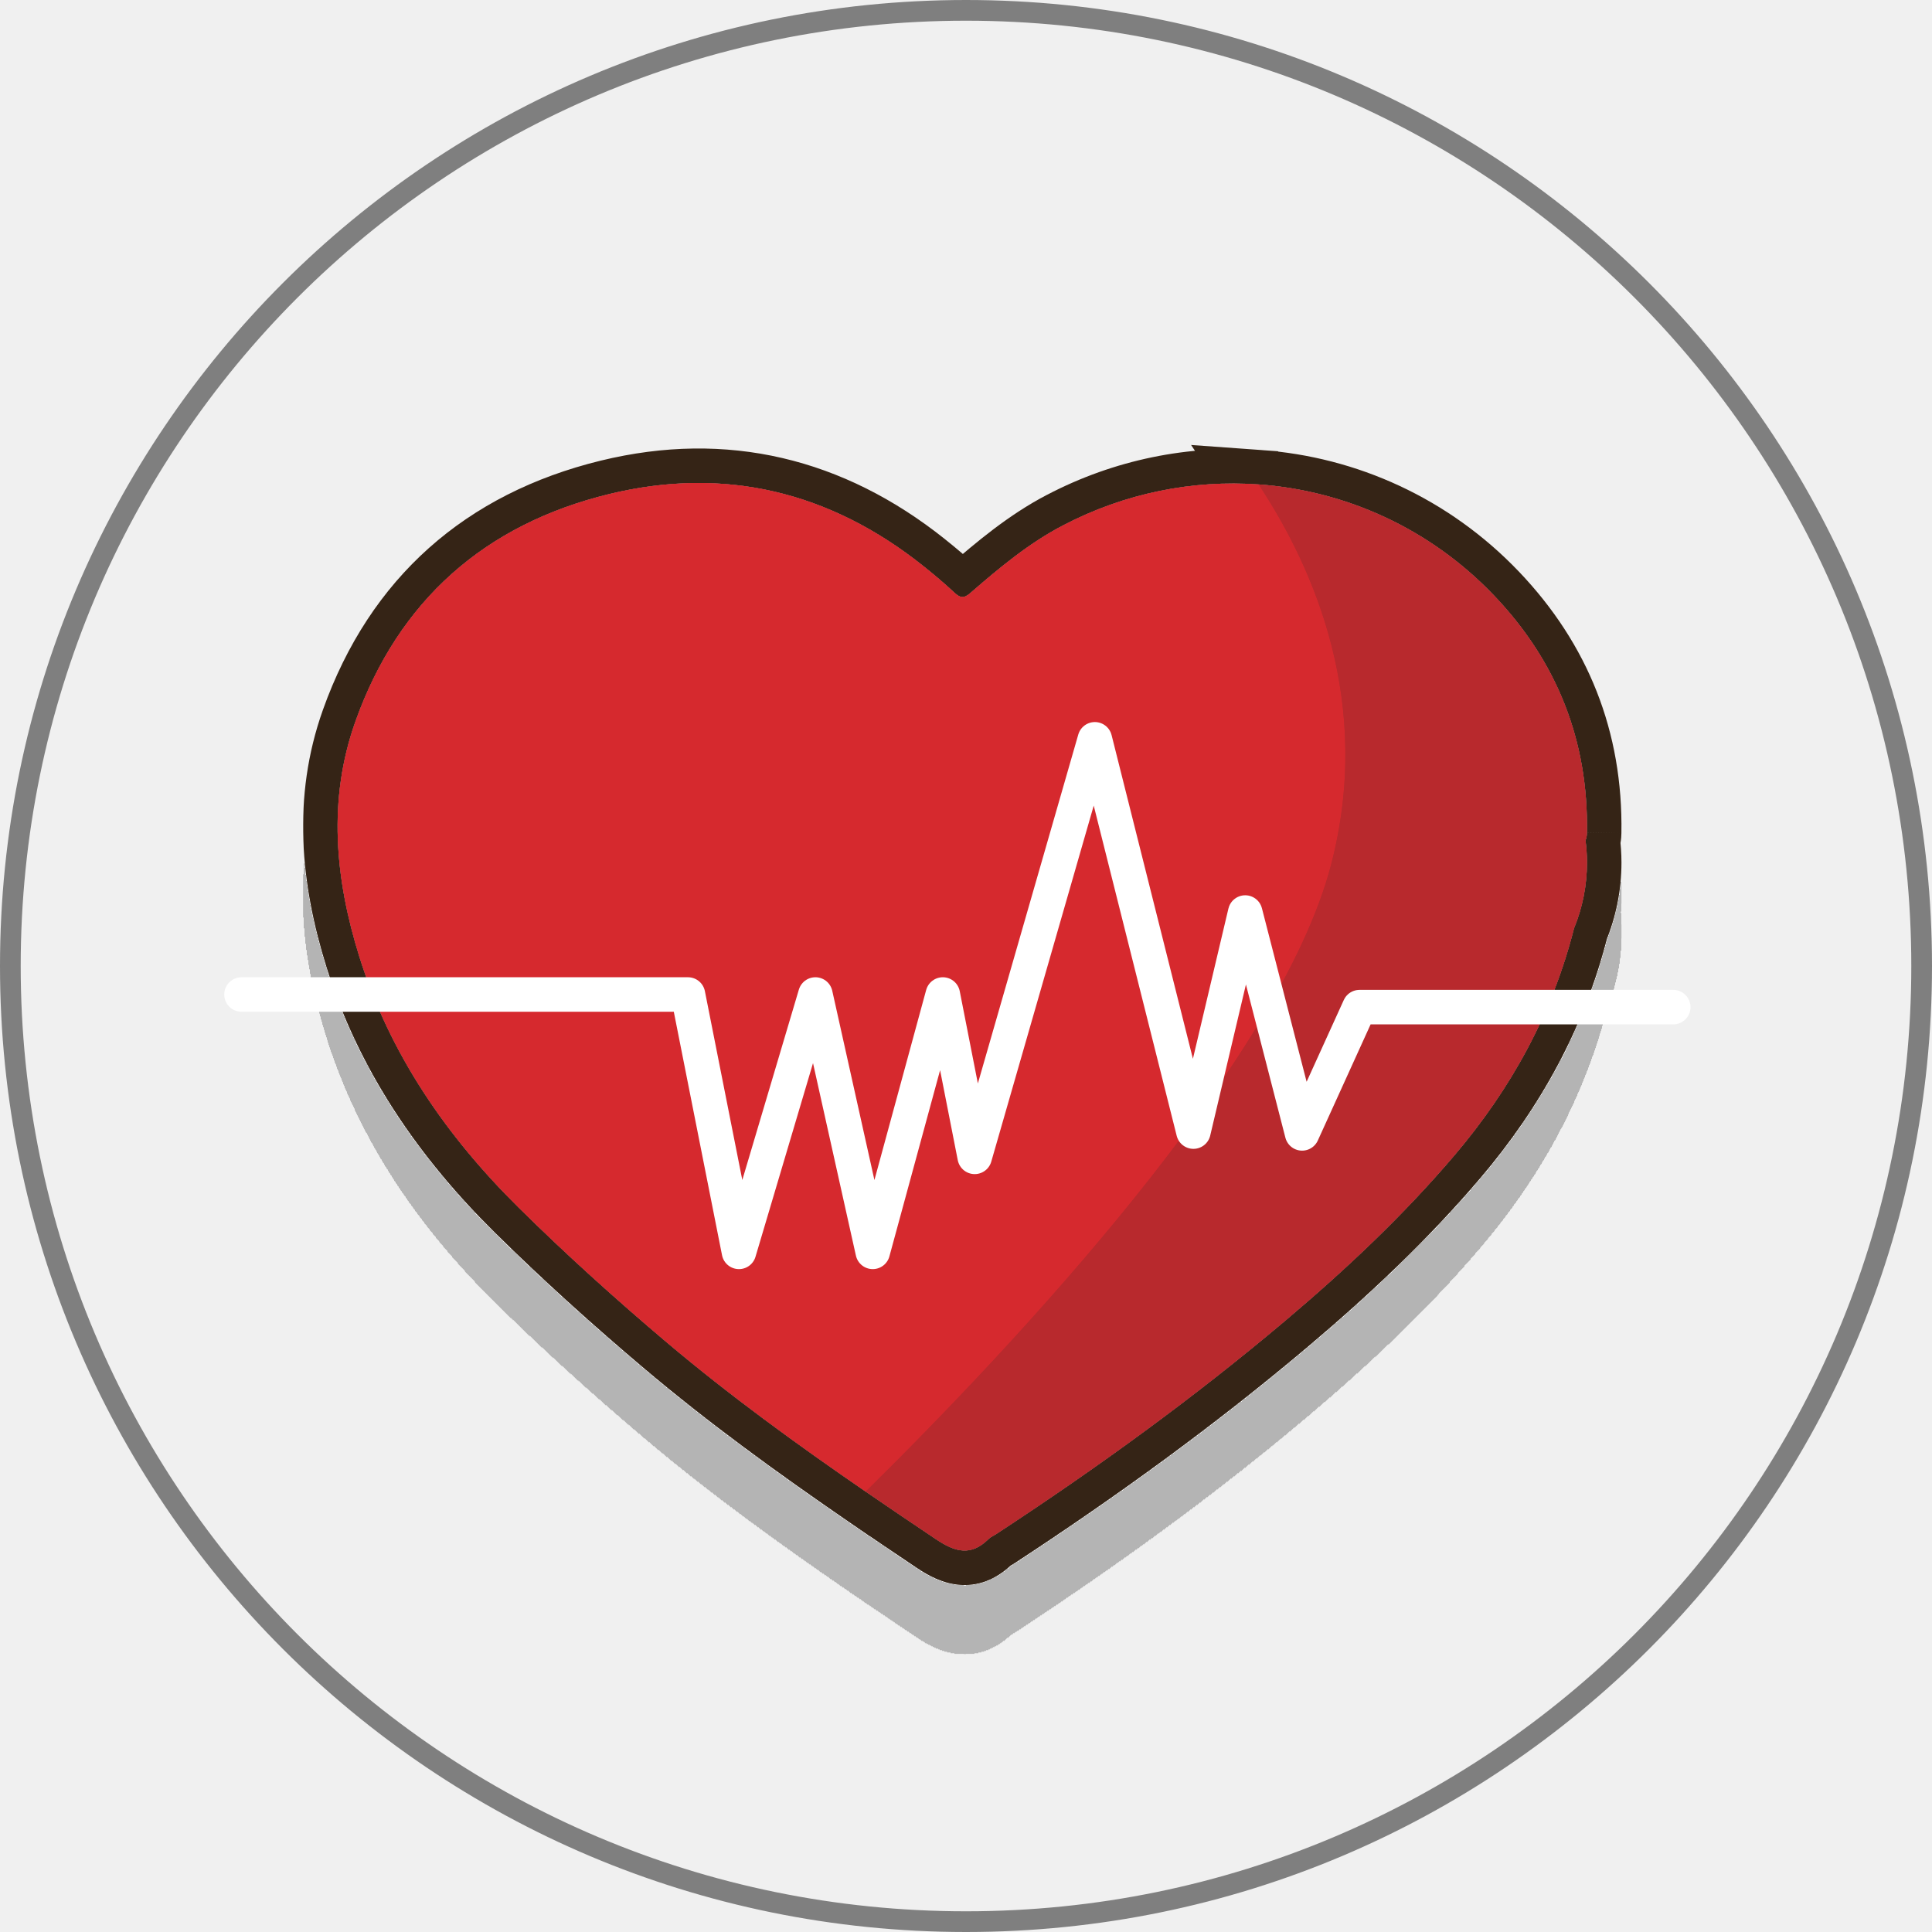
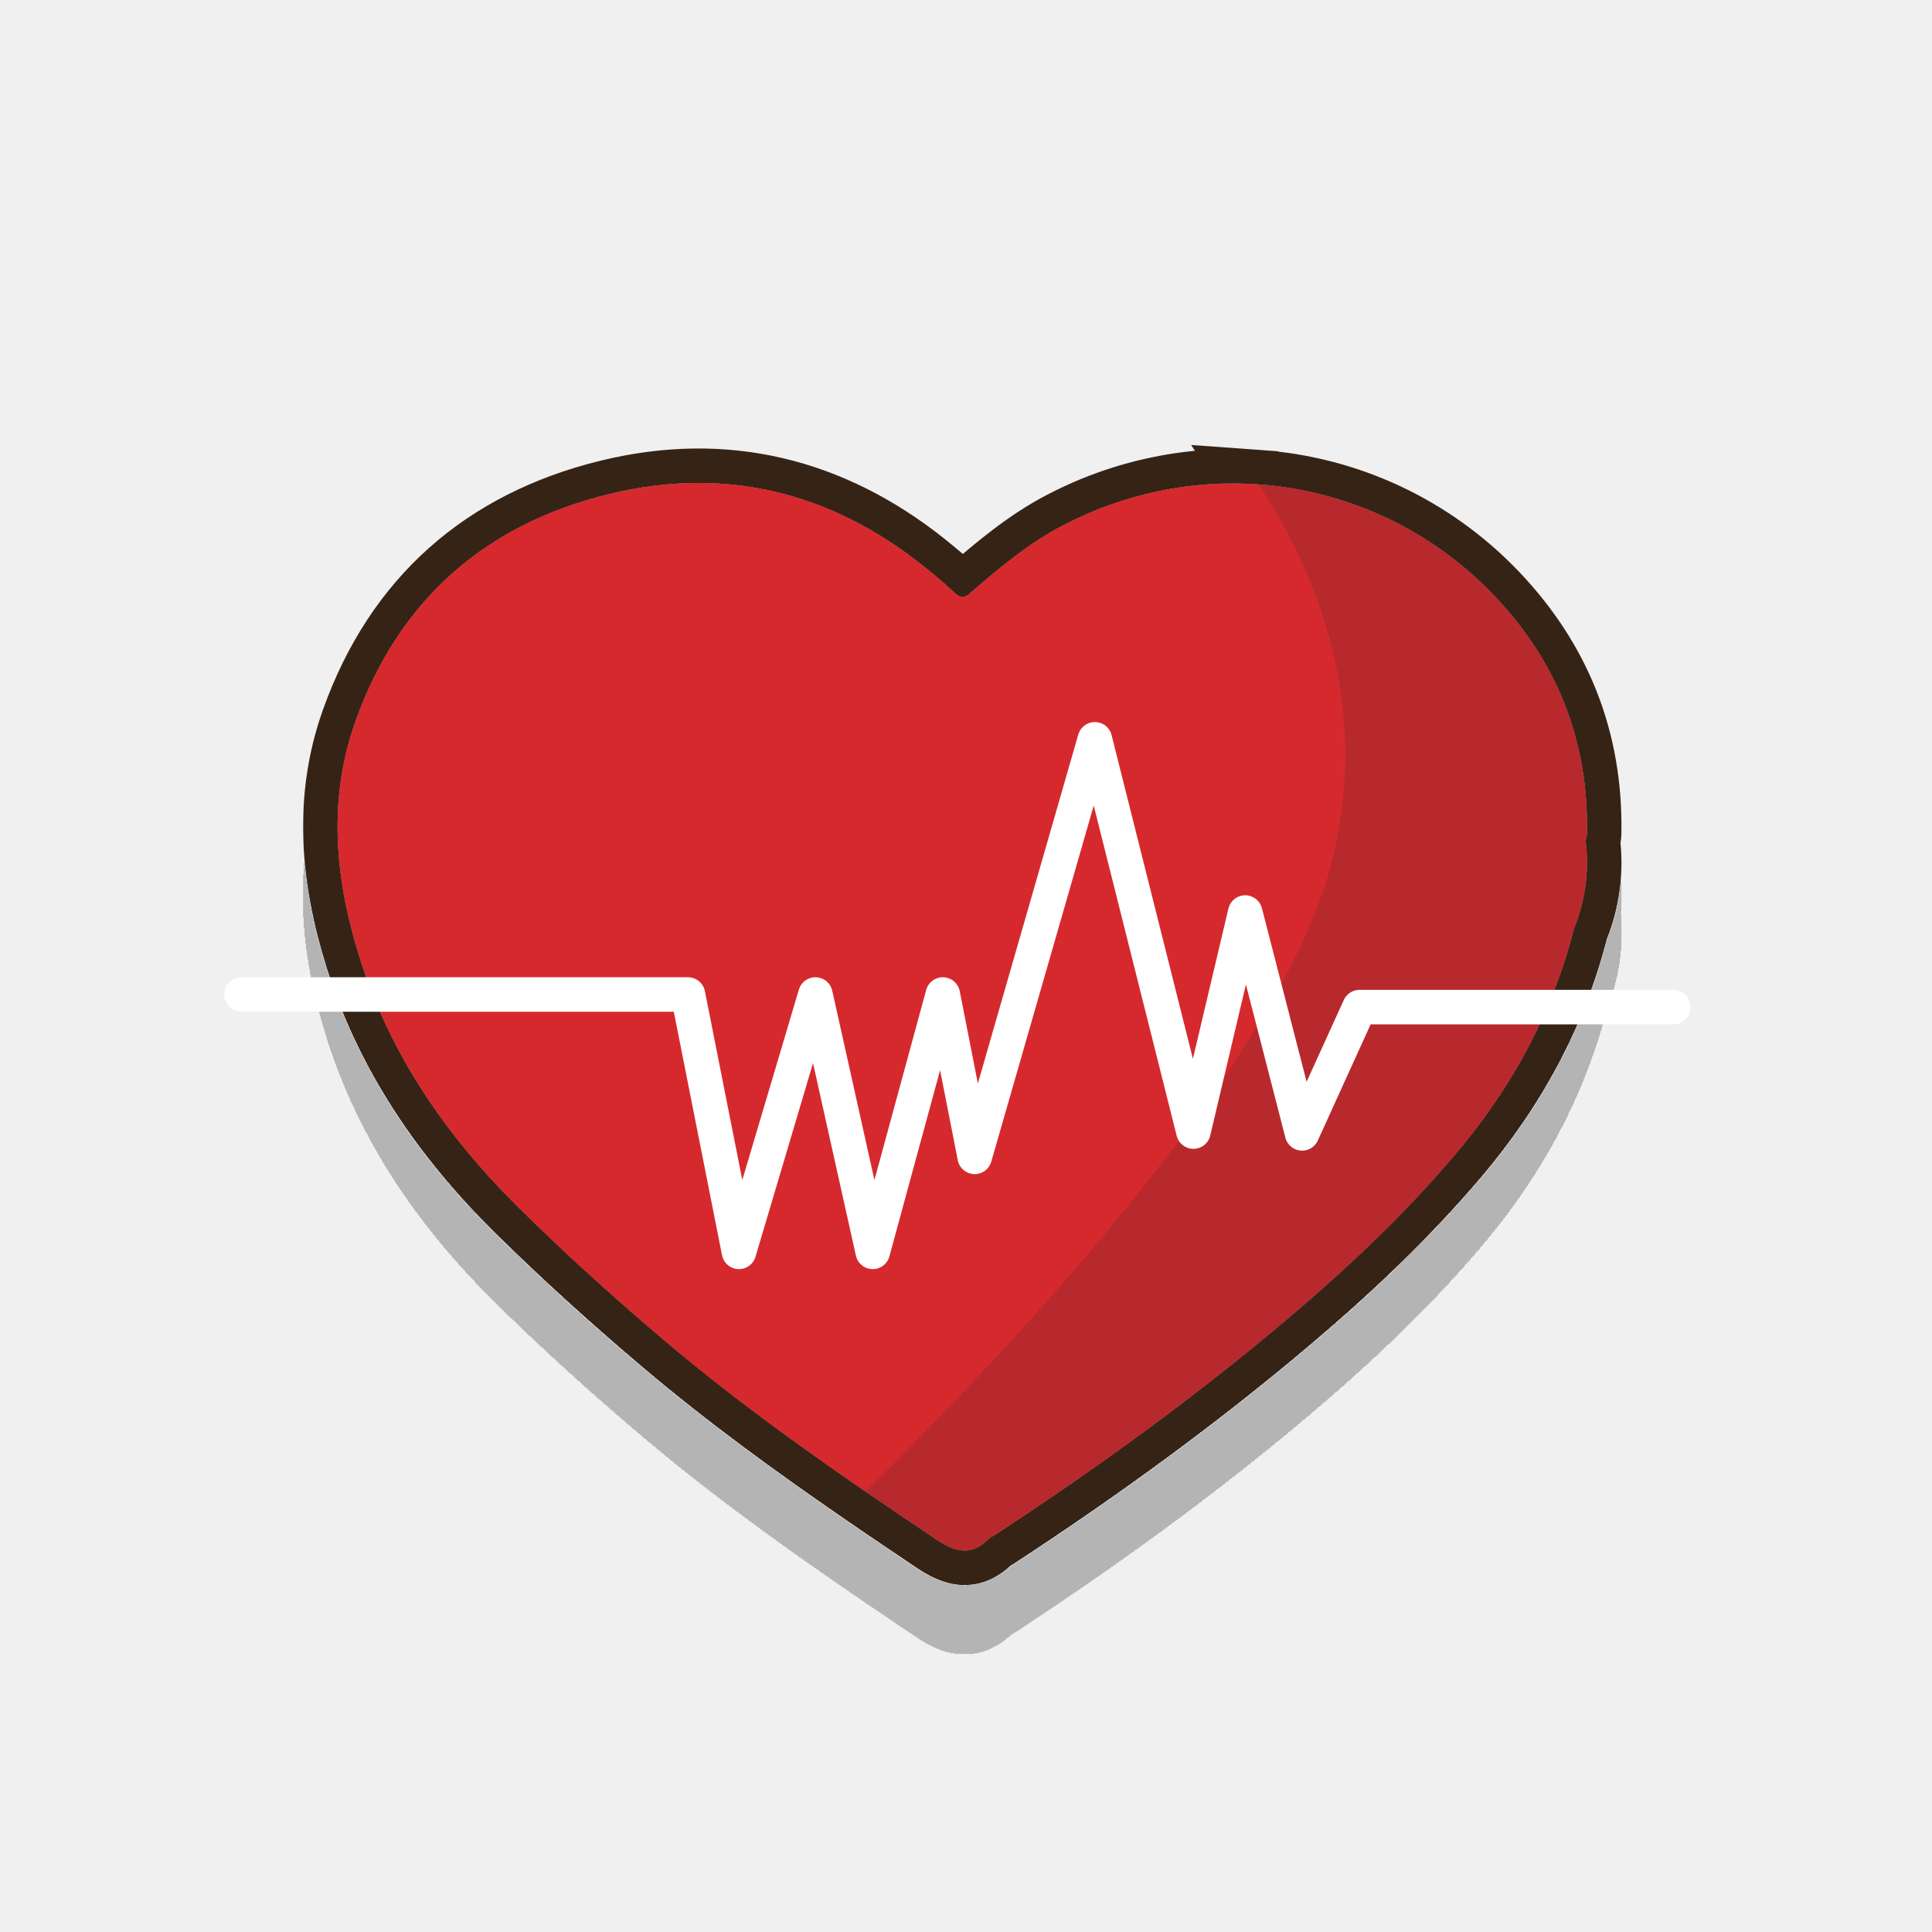
<svg xmlns="http://www.w3.org/2000/svg" width="56" height="56" viewBox="0 0 56 56" fill="none">
-   <path d="M0.3 28C0.3 12.702 12.702 0.3 28 0.3C43.298 0.3 55.7 12.702 55.7 28C55.7 43.298 43.298 55.7 28 55.7C12.702 55.7 0.3 43.298 0.3 28Z" stroke="#7F7F7F" stroke-width="0.6" />
-   <g filter="url(#filter0_d_1189_1848)">
-     <mask id="path-2-outside-1_1189_1848" maskUnits="userSpaceOnUse" x="8.785" y="12" width="39" height="34" fill="black">
+   <g filter="url(#filter0_d_1363_5852)">
+     <mask id="path-2-outside-1_1363_5852" maskUnits="userSpaceOnUse" x="8.785" y="12" width="39" height="34" fill="black">
      <rect fill="white" x="8.785" y="12" width="39" height="34" />
      <path fill-rule="evenodd" clip-rule="evenodd" d="M37.603 16.011C37.253 15.283 36.867 14.624 36.482 14.042C34.569 13.905 32.606 14.291 30.808 15.231C29.81 15.752 28.958 16.467 28.117 17.197C27.931 17.358 27.823 17.326 27.662 17.177C27.373 16.907 27.069 16.651 26.759 16.404C24.057 14.25 20.997 13.507 17.649 14.323C14.059 15.199 11.55 17.405 10.302 20.913C9.496 23.177 9.71 25.468 10.415 27.727C11.302 30.566 12.947 32.941 15.036 35.005C16.405 36.358 17.839 37.651 19.309 38.895C21.152 40.453 23.104 41.869 25.092 43.235C25.093 43.235 25.093 43.235 25.093 43.235C25.769 43.7 26.45 44.159 27.132 44.616C27.695 44.994 28.146 45.11 28.654 44.609C28.693 44.57 28.742 44.542 28.792 44.514C28.818 44.5 28.844 44.485 28.869 44.469C31.791 42.556 34.615 40.51 37.284 38.255C39.022 36.786 40.673 35.231 42.149 33.498C43.803 31.555 44.998 29.375 45.623 26.907C45.865 26.32 45.999 25.676 45.999 25.001C45.999 24.783 45.983 24.567 45.956 24.356C45.983 24.302 45.996 24.228 45.998 24.129C46.042 21.466 45.129 19.171 43.302 17.258C41.449 15.318 39.009 14.222 36.481 14.041C36.866 14.623 37.253 15.282 37.603 16.011Z" />
    </mask>
    <path fill-rule="evenodd" clip-rule="evenodd" d="M37.603 16.011C37.253 15.283 36.867 14.624 36.482 14.042C34.569 13.905 32.606 14.291 30.808 15.231C29.81 15.752 28.958 16.467 28.117 17.197C27.931 17.358 27.823 17.326 27.662 17.177C27.373 16.907 27.069 16.651 26.759 16.404C24.057 14.25 20.997 13.507 17.649 14.323C14.059 15.199 11.55 17.405 10.302 20.913C9.496 23.177 9.71 25.468 10.415 27.727C11.302 30.566 12.947 32.941 15.036 35.005C16.405 36.358 17.839 37.651 19.309 38.895C21.152 40.453 23.104 41.869 25.092 43.235C25.093 43.235 25.093 43.235 25.093 43.235C25.769 43.7 26.45 44.159 27.132 44.616C27.695 44.994 28.146 45.11 28.654 44.609C28.693 44.57 28.742 44.542 28.792 44.514C28.818 44.5 28.844 44.485 28.869 44.469C31.791 42.556 34.615 40.51 37.284 38.255C39.022 36.786 40.673 35.231 42.149 33.498C43.803 31.555 44.998 29.375 45.623 26.907C45.865 26.32 45.999 25.676 45.999 25.001C45.999 24.783 45.983 24.567 45.956 24.356C45.983 24.302 45.996 24.228 45.998 24.129C46.042 21.466 45.129 19.171 43.302 17.258C41.449 15.318 39.009 14.222 36.481 14.041C36.866 14.623 37.253 15.282 37.603 16.011Z" fill="#B8292D" />
-     <path d="M37.603 16.011L36.702 16.444L38.504 15.578L37.603 16.011ZM36.482 14.042L37.315 13.49L37.044 13.08L36.553 13.045L36.482 14.042ZM30.808 15.231L31.271 16.117L31.271 16.117L30.808 15.231ZM28.117 17.197L27.461 16.441L27.461 16.442L28.117 17.197ZM27.662 17.177L28.344 16.445L28.343 16.445L27.662 17.177ZM26.759 16.404L26.136 17.186L26.136 17.186L26.759 16.404ZM17.649 14.323L17.412 13.352L17.412 13.352L17.649 14.323ZM10.302 20.913L9.359 20.578L9.359 20.578L10.302 20.913ZM10.415 27.727L9.461 28.025L9.461 28.025L10.415 27.727ZM15.036 35.005L14.333 35.717L14.333 35.717L15.036 35.005ZM19.309 38.895L18.663 39.658L18.663 39.658L19.309 38.895ZM25.092 43.235L24.526 44.059L25.212 44.53L25.799 43.942L25.092 43.235ZM25.093 43.235L25.659 42.411L24.974 41.94L24.386 42.528L25.093 43.235ZM27.132 44.616L26.575 45.447L26.575 45.447L27.132 44.616ZM28.654 44.609L27.954 43.894L27.951 43.897L28.654 44.609ZM28.792 44.514L29.283 45.386L29.283 45.386L28.792 44.514ZM28.869 44.469L28.321 43.633L28.319 43.634L28.869 44.469ZM37.284 38.255L36.639 37.491L36.639 37.491L37.284 38.255ZM42.149 33.498L42.91 34.146L42.91 34.146L42.149 33.498ZM45.623 26.907L44.699 26.527L44.671 26.593L44.654 26.662L45.623 26.907ZM45.956 24.356L45.062 23.908L44.926 24.18L44.964 24.482L45.956 24.356ZM45.998 24.129L46.997 24.149L46.997 24.146L45.998 24.129ZM43.302 17.258L42.579 17.948L42.579 17.948L43.302 17.258ZM36.481 14.041L36.553 13.044L34.525 12.898L35.647 14.593L36.481 14.041ZM38.504 15.577C38.132 14.803 37.722 14.105 37.315 13.49L35.648 14.595C36.011 15.143 36.374 15.762 36.702 16.444L38.504 15.577ZM36.553 13.045C34.458 12.895 32.309 13.317 30.345 14.345L31.271 16.117C32.902 15.264 34.68 14.916 36.41 15.04L36.553 13.045ZM30.345 14.344C29.231 14.926 28.3 15.713 27.461 16.441L28.772 17.952C29.615 17.22 30.388 16.578 31.271 16.117L30.345 14.344ZM27.461 16.442C27.461 16.441 27.471 16.433 27.489 16.421C27.507 16.409 27.538 16.39 27.58 16.37C27.674 16.328 27.81 16.293 27.971 16.307C28.126 16.322 28.236 16.376 28.291 16.409C28.341 16.439 28.362 16.462 28.344 16.445L26.98 17.908C27.075 17.996 27.357 18.26 27.789 18.299C28.268 18.343 28.609 18.093 28.773 17.951L27.461 16.442ZM28.343 16.445C28.03 16.153 27.706 15.88 27.382 15.622L26.136 17.186C26.432 17.422 26.715 17.661 26.981 17.909L28.343 16.445ZM27.383 15.622C24.452 13.286 21.076 12.458 17.412 13.352L17.886 15.295C20.917 14.555 23.663 15.214 26.136 17.186L27.383 15.622ZM17.412 13.352C13.504 14.306 10.723 16.745 9.359 20.578L11.244 21.248C12.376 18.066 14.616 16.093 17.886 15.295L17.412 13.352ZM9.359 20.578C8.457 23.113 8.716 25.64 9.461 28.025L11.37 27.428C10.704 25.296 10.535 23.241 11.244 21.248L9.359 20.578ZM9.461 28.025C10.408 31.056 12.158 33.566 14.333 35.717L15.739 34.294C13.737 32.315 12.197 30.076 11.37 27.428L9.461 28.025ZM14.333 35.717C15.724 37.091 17.177 38.401 18.663 39.658L19.954 38.131C18.501 36.902 17.087 35.626 15.739 34.294L14.333 35.717ZM18.663 39.658C20.543 41.248 22.526 42.684 24.526 44.059L25.659 42.411C23.683 41.053 21.762 39.659 19.954 38.131L18.663 39.658ZM25.799 43.942C25.796 43.945 25.794 43.948 25.792 43.95C25.791 43.951 25.79 43.952 25.79 43.952C25.79 43.952 25.79 43.952 25.79 43.952C25.79 43.952 25.79 43.952 25.79 43.952C25.79 43.952 25.79 43.952 25.79 43.952C25.79 43.952 25.79 43.952 25.79 43.952C25.79 43.952 25.79 43.952 25.79 43.951C25.791 43.951 25.791 43.95 25.792 43.95C25.794 43.948 25.797 43.945 25.8 43.942L24.386 42.528C24.389 42.525 24.391 42.522 24.393 42.521C24.394 42.519 24.396 42.518 24.395 42.518C24.395 42.518 24.395 42.518 24.395 42.518C24.395 42.518 24.395 42.518 24.395 42.518C24.395 42.518 24.395 42.518 24.395 42.518C24.395 42.518 24.395 42.518 24.395 42.518C24.395 42.518 24.395 42.519 24.395 42.519C24.394 42.519 24.394 42.52 24.393 42.521C24.391 42.522 24.389 42.525 24.385 42.528L25.799 43.942ZM24.526 44.059C25.207 44.527 25.891 44.989 26.575 45.447L27.688 43.786C27.008 43.33 26.331 42.873 25.659 42.411L24.526 44.059ZM26.575 45.447C26.89 45.659 27.332 45.912 27.858 45.941C28.457 45.974 28.958 45.714 29.356 45.32L27.951 43.897C27.889 43.958 27.864 43.965 27.879 43.959C27.901 43.949 27.936 43.942 27.968 43.944C27.993 43.945 27.986 43.95 27.934 43.928C27.88 43.904 27.801 43.861 27.688 43.786L26.575 45.447ZM29.353 45.323C29.31 45.365 29.274 45.389 29.264 45.396C29.258 45.4 29.256 45.401 29.259 45.399C29.264 45.397 29.269 45.393 29.283 45.386L28.302 43.643C28.275 43.658 28.104 43.747 27.954 43.894L29.353 45.323ZM29.283 45.386C29.303 45.374 29.36 45.343 29.418 45.305L28.319 43.634C28.326 43.629 28.329 43.627 28.326 43.629C28.324 43.63 28.322 43.632 28.317 43.634C28.313 43.636 28.308 43.639 28.302 43.643L29.283 45.386ZM29.416 45.306C32.364 43.376 35.223 41.306 37.93 39.018L36.639 37.491C34.007 39.715 31.217 41.736 28.321 43.633L29.416 45.306ZM37.929 39.019C39.693 37.528 41.388 35.934 42.91 34.146L41.388 32.85C39.958 34.528 38.35 36.045 36.639 37.491L37.929 39.019ZM42.91 34.146C44.652 32.1 45.926 29.785 46.593 27.153L44.654 26.662C44.071 28.965 42.953 31.01 41.387 32.85L42.91 34.146ZM46.548 27.288C46.839 26.582 46.999 25.809 46.999 25.001H44.999C44.999 25.543 44.892 26.057 44.699 26.527L46.548 27.288ZM46.999 25.001C46.999 24.736 46.98 24.478 46.948 24.229L44.964 24.482C44.987 24.657 44.999 24.83 44.999 25.001H46.999ZM46.851 24.803C46.978 24.548 46.995 24.294 46.997 24.149L44.998 24.11C44.997 24.126 44.996 24.114 45.002 24.084C45.007 24.054 45.022 23.988 45.062 23.908L46.851 24.803ZM46.997 24.146C47.047 21.216 46.032 18.669 44.025 16.567L42.579 17.948C44.227 19.674 45.038 21.715 44.998 24.112L46.997 24.146ZM44.025 16.567C41.997 14.443 39.323 13.242 36.553 13.044L36.409 15.039C38.696 15.203 40.902 16.192 42.579 17.948L44.025 16.567ZM35.647 14.593C36.011 15.142 36.374 15.762 36.702 16.444L38.504 15.578C38.132 14.803 37.722 14.104 37.315 13.489L35.647 14.593Z" fill="#352416" mask="url(#path-2-outside-1_1189_1848)" />
+     <path d="M37.603 16.011L36.702 16.444L38.504 15.578L37.603 16.011ZM36.482 14.042L37.315 13.49L37.044 13.08L36.553 13.045L36.482 14.042ZM30.808 15.231L31.271 16.117L31.271 16.117L30.808 15.231ZM28.117 17.197L27.461 16.441L27.461 16.442L28.117 17.197ZM27.662 17.177L28.344 16.445L28.343 16.445L27.662 17.177ZM26.759 16.404L26.136 17.186L26.136 17.186L26.759 16.404ZM17.649 14.323L17.412 13.352L17.412 13.352L17.649 14.323ZM10.302 20.913L9.359 20.578L9.359 20.578L10.302 20.913ZM10.415 27.727L9.461 28.025L9.461 28.025L10.415 27.727ZM15.036 35.005L14.333 35.717L14.333 35.717L15.036 35.005ZM19.309 38.895L18.663 39.658L18.663 39.658L19.309 38.895ZM25.092 43.235L24.526 44.059L25.212 44.53L25.799 43.942L25.092 43.235ZM25.093 43.235L25.659 42.411L24.974 41.94L24.386 42.528L25.093 43.235ZM27.132 44.616L26.575 45.447L26.575 45.447L27.132 44.616ZM28.654 44.609L27.954 43.894L27.951 43.897L28.654 44.609ZM28.792 44.514L29.283 45.386L29.283 45.386L28.792 44.514ZM28.869 44.469L28.321 43.633L28.319 43.634L28.869 44.469ZM37.284 38.255L36.639 37.491L36.639 37.491L37.284 38.255ZM42.149 33.498L42.91 34.146L42.91 34.146L42.149 33.498ZM45.623 26.907L44.699 26.527L44.671 26.593L44.654 26.662L45.623 26.907ZM45.956 24.356L45.062 23.908L44.926 24.18L44.964 24.482L45.956 24.356ZM45.998 24.129L46.997 24.149L46.997 24.146L45.998 24.129ZM43.302 17.258L42.579 17.948L42.579 17.948L43.302 17.258ZM36.481 14.041L36.553 13.044L34.525 12.898L35.647 14.593L36.481 14.041ZM38.504 15.577C38.132 14.803 37.722 14.105 37.315 13.49L35.648 14.595C36.011 15.143 36.374 15.762 36.702 16.444L38.504 15.577ZM36.553 13.045C34.458 12.895 32.309 13.317 30.345 14.345L31.271 16.117C32.902 15.264 34.68 14.916 36.41 15.04L36.553 13.045ZM30.345 14.344C29.231 14.926 28.3 15.713 27.461 16.441L28.772 17.952C29.615 17.22 30.388 16.578 31.271 16.117L30.345 14.344ZM27.461 16.442C27.461 16.441 27.471 16.433 27.489 16.421C27.507 16.409 27.538 16.39 27.58 16.37C27.674 16.328 27.81 16.293 27.971 16.307C28.126 16.322 28.236 16.376 28.291 16.409C28.341 16.439 28.362 16.462 28.344 16.445L26.98 17.908C27.075 17.996 27.357 18.26 27.789 18.299C28.268 18.343 28.609 18.093 28.773 17.951L27.461 16.442ZM28.343 16.445C28.03 16.153 27.706 15.88 27.382 15.622L26.136 17.186C26.432 17.422 26.715 17.661 26.981 17.909L28.343 16.445ZM27.383 15.622C24.452 13.286 21.076 12.458 17.412 13.352L17.886 15.295C20.917 14.555 23.663 15.214 26.136 17.186L27.383 15.622ZM17.412 13.352C13.504 14.306 10.723 16.745 9.359 20.578L11.244 21.248C12.376 18.066 14.616 16.093 17.886 15.295L17.412 13.352ZM9.359 20.578C8.457 23.113 8.716 25.64 9.461 28.025L11.37 27.428C10.704 25.296 10.535 23.241 11.244 21.248L9.359 20.578ZM9.461 28.025C10.408 31.056 12.158 33.566 14.333 35.717L15.739 34.294C13.737 32.315 12.197 30.076 11.37 27.428L9.461 28.025ZM14.333 35.717C15.724 37.091 17.177 38.401 18.663 39.658L19.954 38.131C18.501 36.902 17.087 35.626 15.739 34.294L14.333 35.717ZM18.663 39.658C20.543 41.248 22.526 42.684 24.526 44.059L25.659 42.411C23.683 41.053 21.762 39.659 19.954 38.131L18.663 39.658ZM25.799 43.942C25.796 43.945 25.794 43.948 25.792 43.95C25.791 43.951 25.79 43.952 25.79 43.952C25.79 43.952 25.79 43.952 25.79 43.952C25.79 43.952 25.79 43.952 25.79 43.952C25.79 43.952 25.79 43.952 25.79 43.952C25.79 43.952 25.79 43.952 25.79 43.952C25.79 43.952 25.79 43.952 25.79 43.951C25.791 43.951 25.791 43.95 25.792 43.95C25.794 43.948 25.797 43.945 25.8 43.942L24.386 42.528C24.389 42.525 24.391 42.522 24.393 42.521C24.394 42.519 24.396 42.518 24.395 42.518C24.395 42.518 24.395 42.518 24.395 42.518C24.395 42.518 24.395 42.518 24.395 42.518C24.395 42.518 24.395 42.518 24.395 42.518C24.395 42.518 24.395 42.518 24.395 42.518C24.395 42.518 24.395 42.519 24.395 42.519C24.394 42.519 24.394 42.52 24.393 42.521C24.391 42.522 24.389 42.525 24.385 42.528L25.799 43.942ZM24.526 44.059C25.207 44.527 25.891 44.989 26.575 45.447L27.688 43.786C27.008 43.33 26.331 42.873 25.659 42.411L24.526 44.059ZM26.575 45.447C26.89 45.659 27.332 45.912 27.858 45.941C28.457 45.974 28.958 45.714 29.356 45.32L27.951 43.897C27.889 43.958 27.864 43.965 27.879 43.959C27.901 43.949 27.936 43.942 27.968 43.944C27.993 43.945 27.986 43.95 27.934 43.928C27.88 43.904 27.801 43.861 27.688 43.786L26.575 45.447ZM29.353 45.323C29.31 45.365 29.274 45.389 29.264 45.396C29.258 45.4 29.256 45.401 29.259 45.399C29.264 45.397 29.269 45.393 29.283 45.386L28.302 43.643C28.275 43.658 28.104 43.747 27.954 43.894L29.353 45.323ZM29.283 45.386C29.303 45.374 29.36 45.343 29.418 45.305L28.319 43.634C28.326 43.629 28.329 43.627 28.326 43.629C28.324 43.63 28.322 43.632 28.317 43.634C28.313 43.636 28.308 43.639 28.302 43.643L29.283 45.386ZM29.416 45.306C32.364 43.376 35.223 41.306 37.93 39.018L36.639 37.491C34.007 39.715 31.217 41.736 28.321 43.633L29.416 45.306ZM37.929 39.019C39.693 37.528 41.388 35.934 42.91 34.146L41.388 32.85C39.958 34.528 38.35 36.045 36.639 37.491L37.929 39.019ZM42.91 34.146C44.652 32.1 45.926 29.785 46.593 27.153L44.654 26.662C44.071 28.965 42.953 31.01 41.387 32.85L42.91 34.146ZM46.548 27.288C46.839 26.582 46.999 25.809 46.999 25.001H44.999C44.999 25.543 44.892 26.057 44.699 26.527L46.548 27.288ZM46.999 25.001C46.999 24.736 46.98 24.478 46.948 24.229L44.964 24.482C44.987 24.657 44.999 24.83 44.999 25.001H46.999ZM46.851 24.803C46.978 24.548 46.995 24.294 46.997 24.149L44.998 24.11C44.997 24.126 44.996 24.114 45.002 24.084C45.007 24.054 45.022 23.988 45.062 23.908L46.851 24.803ZM46.997 24.146C47.047 21.216 46.032 18.669 44.025 16.567L42.579 17.948C44.227 19.674 45.038 21.715 44.998 24.112L46.997 24.146ZM44.025 16.567C41.997 14.443 39.323 13.242 36.553 13.044L36.409 15.039C38.696 15.203 40.902 16.192 42.579 17.948L44.025 16.567ZM35.647 14.593C36.011 15.142 36.374 15.762 36.702 16.444L38.504 15.578C38.132 14.803 37.722 14.104 37.315 13.489L35.647 14.593Z" fill="#352416" mask="url(#path-2-outside-1_1363_5852)" />
  </g>
-   <path d="M38.584 25.059C39.791 20.418 38.125 16.523 36.482 14.042C34.57 13.905 32.606 14.291 30.808 15.231C29.811 15.752 28.959 16.467 28.117 17.197C27.931 17.358 27.823 17.326 27.663 17.177C27.373 16.907 27.07 16.651 26.76 16.404C24.058 14.25 20.997 13.507 17.65 14.323C14.06 15.199 11.55 17.405 10.302 20.913C9.496 23.177 9.711 25.468 10.416 27.727C11.303 30.566 12.948 32.941 15.037 35.005C16.406 36.358 17.839 37.651 19.309 38.895C21.153 40.453 23.105 41.869 25.093 43.235C29.439 38.953 37.094 30.79 38.584 25.059Z" fill="#D6292E" />
-   <path d="M28.654 44.609C28.714 44.551 28.798 44.517 28.869 44.47C31.791 42.556 34.616 40.511 37.285 38.255C39.023 36.787 40.674 35.231 42.15 33.498C43.804 31.556 44.999 29.375 45.624 26.908C45.866 26.32 46 25.676 46 25.002C46 24.783 45.984 24.568 45.957 24.356C45.984 24.302 45.996 24.229 45.998 24.13C46.043 21.466 45.13 19.172 43.303 17.258C41.45 15.318 39.01 14.223 36.482 14.041C38.124 16.522 39.791 20.417 38.584 25.058C37.094 30.789 29.439 38.953 25.093 43.235C25.769 43.7 26.45 44.16 27.132 44.617C27.696 44.994 28.146 45.111 28.654 44.609Z" fill="#B8292D" />
+   <path d="M38.584 25.059C39.791 20.418 38.124 16.523 36.482 14.042C34.57 13.905 32.606 14.291 30.808 15.231C29.81 15.752 28.958 16.467 28.117 17.197C27.931 17.358 27.823 17.326 27.663 17.177C27.373 16.907 27.07 16.651 26.76 16.404C24.058 14.25 20.997 13.507 17.65 14.323C14.06 15.199 11.55 17.405 10.302 20.913C9.496 23.177 9.71 25.468 10.416 27.727C11.303 30.566 12.947 32.941 15.037 35.005C16.406 36.358 17.839 37.651 19.309 38.895C21.153 40.453 23.105 41.869 25.093 43.235C29.439 38.953 37.094 30.79 38.584 25.059Z" fill="#D6292E" />
+   <path d="M28.655 44.609C28.715 44.551 28.798 44.517 28.869 44.47C31.791 42.557 34.616 40.511 37.285 38.255C39.023 36.787 40.674 35.232 42.15 33.499C43.804 31.556 44.999 29.375 45.624 26.908C45.866 26.32 46 25.677 46 25.002C46 24.783 45.984 24.568 45.957 24.356C45.984 24.302 45.997 24.229 45.998 24.13C46.044 21.466 45.13 19.172 43.303 17.258C41.45 15.318 39.01 14.223 36.482 14.042C38.124 16.522 39.791 20.418 38.584 25.059C37.094 30.79 29.439 38.953 25.093 43.235C25.769 43.7 26.45 44.16 27.133 44.617C27.696 44.995 28.147 45.111 28.655 44.609Z" fill="#B8292D" />
  <path d="M7 28.826H19.941L21.419 36.286L23.635 28.826L25.297 36.286L27.328 28.826L28.252 33.532L31.735 21.429L34.592 32.8L36.093 26.45L37.742 32.852L39.406 29.192H48.5" stroke="white" stroke-linecap="round" stroke-linejoin="round" />
  <defs>
-     <filter id="filter0_d_1189_1848" x="8.785" y="12.898" width="38.214" height="35.045" filterUnits="userSpaceOnUse" color-interpolation-filters="sRGB">
+     <filter id="filter0_d_1363_5852" x="8.785" y="12.898" width="38.214" height="35.045" filterUnits="userSpaceOnUse" color-interpolation-filters="sRGB">
      <feFlood flood-opacity="0" result="BackgroundImageFix" />
      <feColorMatrix in="SourceAlpha" type="matrix" values="0 0 0 0 0 0 0 0 0 0 0 0 0 0 0 0 0 0 127 0" result="hardAlpha" />
      <feOffset dy="2" />
      <feComposite in2="hardAlpha" operator="out" />
      <feColorMatrix type="matrix" values="0 0 0 0 0 0 0 0 0 0 0 0 0 0 0 0 0 0 0.25 0" />
-       <feBlend mode="normal" in2="BackgroundImageFix" result="effect1_dropShadow_1189_1848" />
-       <feBlend mode="normal" in="SourceGraphic" in2="effect1_dropShadow_1189_1848" result="shape" />
+       <feBlend mode="normal" in2="BackgroundImageFix" result="effect1_dropShadow_1363_5852" />
+       <feBlend mode="normal" in="SourceGraphic" in2="effect1_dropShadow_1363_5852" result="shape" />
    </filter>
  </defs>
</svg>
